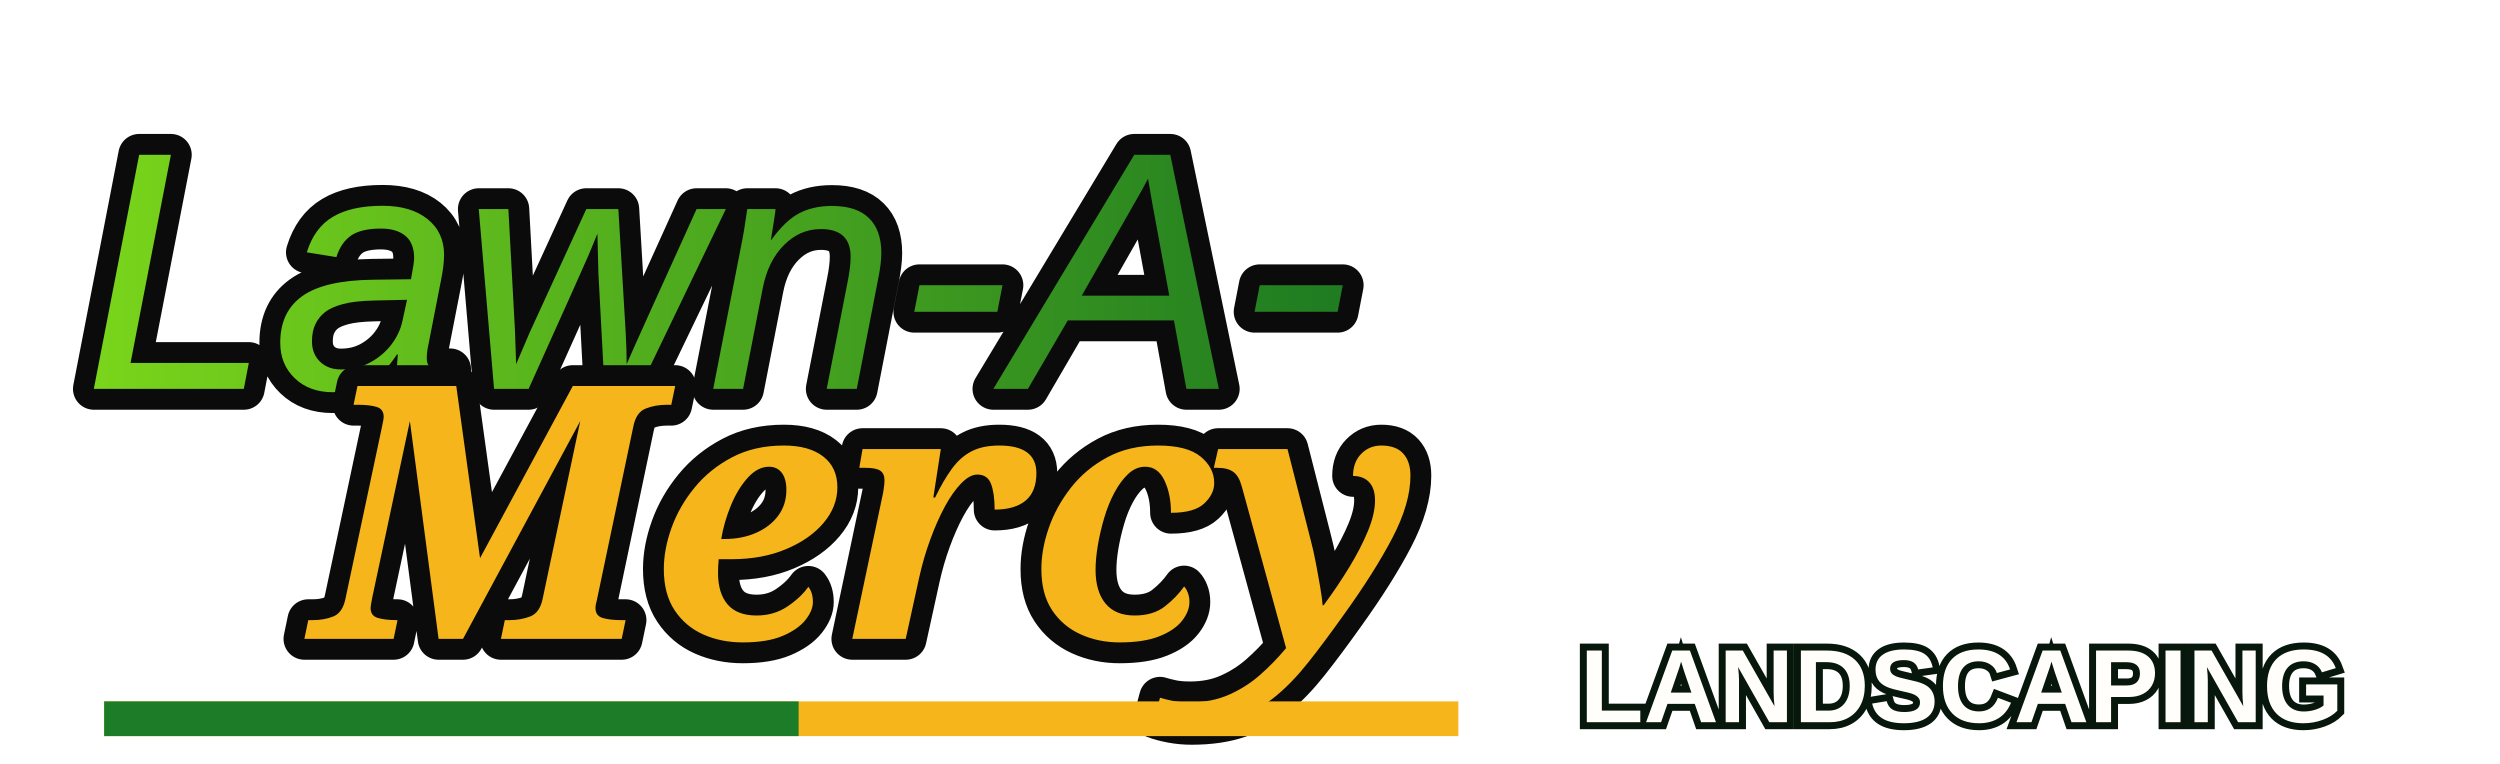
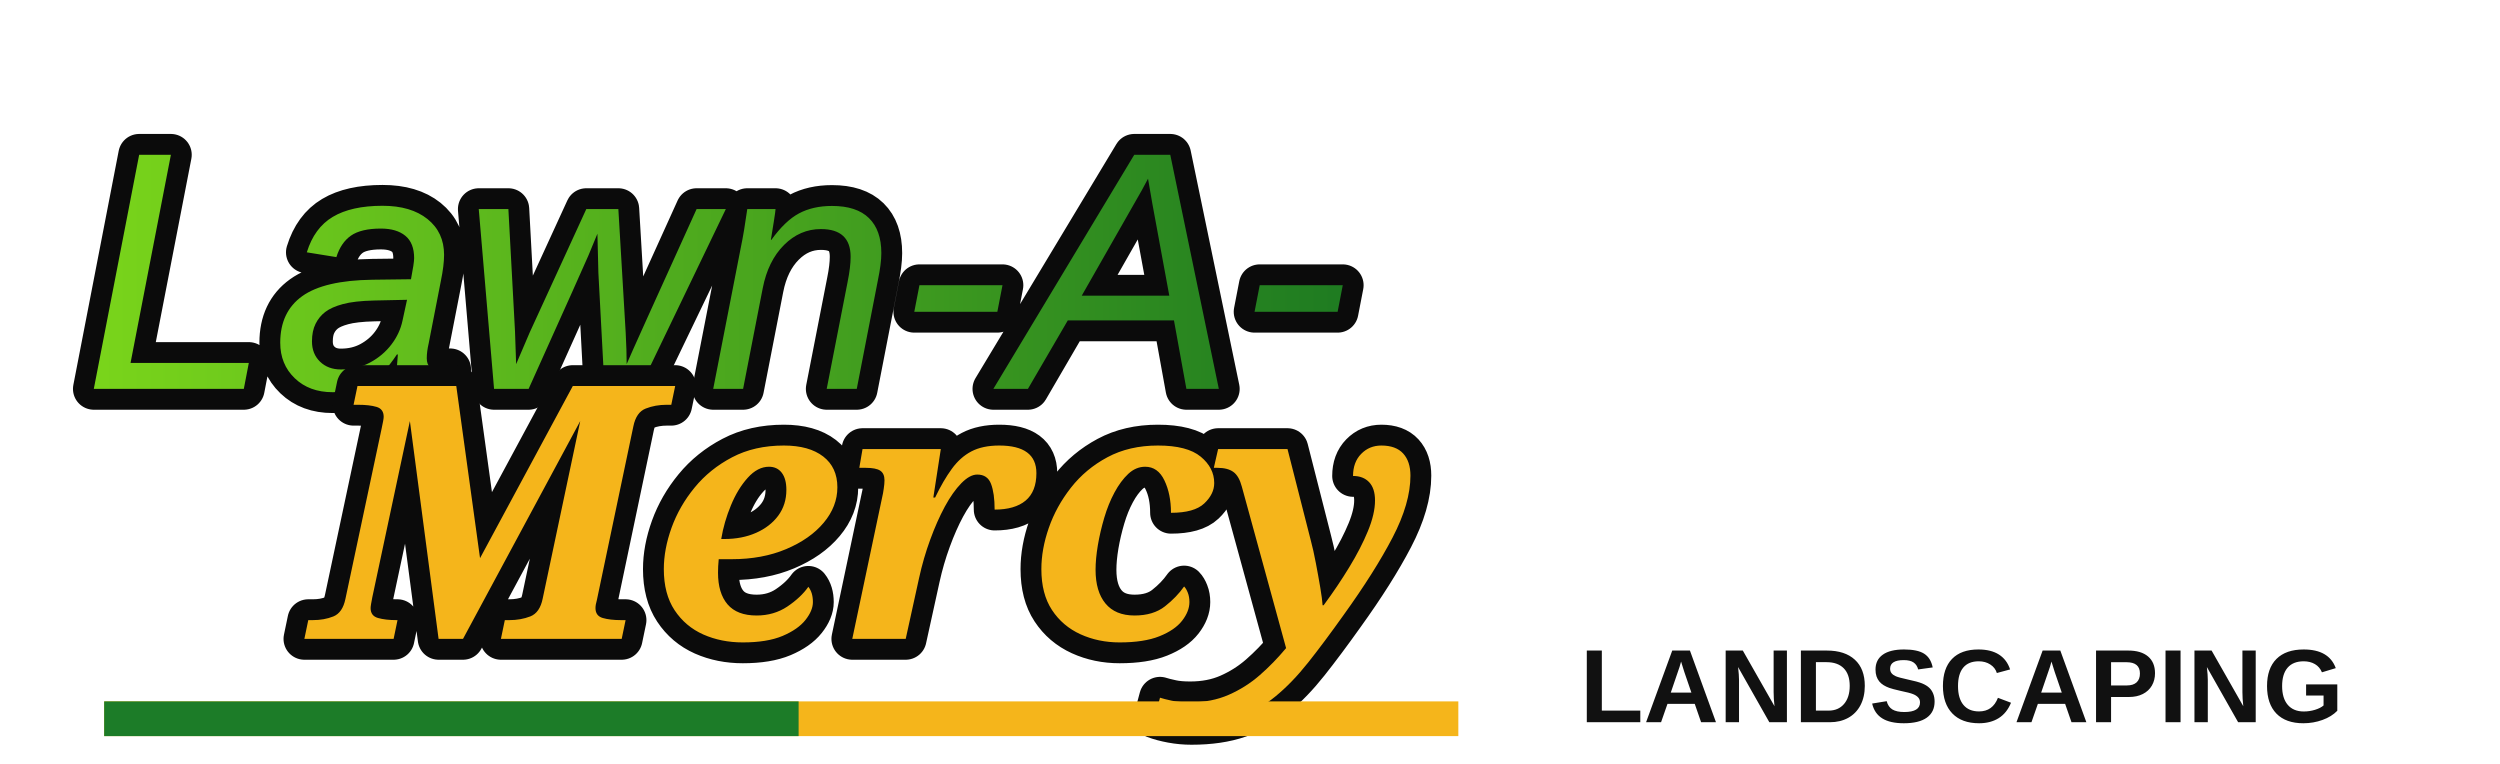
<svg xmlns="http://www.w3.org/2000/svg" viewBox="0 0 720 220" role="img" aria-labelledby="title desc">
  <defs>
    <linearGradient id="g" x1="0" x2="1">
      <stop stop-color="#7ad51b" />
      <stop offset="1" stop-color="#1e7b21" />
    </linearGradient>
  </defs>
  <g fill="none" stroke="#0b0b0b" stroke-width="12" stroke-linejoin="round" paint-order="stroke fill">
    <text x="24" y="112" font-family="Arial Black,Arial,sans-serif" font-size="98" font-style="italic" fill="url(#g)">Lawn-A-</text>
    <text x="90" y="184" font-family="Georgia,serif" font-size="102" font-style="italic" font-weight="700" fill="#f5b51b">Mercy</text>
  </g>
-   <text x="455" y="208" font-family="Arial,sans-serif" font-weight="800" font-size="30" fill="#fffefa" stroke="#07170b" stroke-width="4" paint-order="stroke fill">LANDSCAPING</text>
+   <text x="455" y="208" font-family="Arial,sans-serif" font-weight="800" font-size="30" fill="#111">LANDSCAPING</text>
  <path d="M30 207H420" stroke="#f5b51b" stroke-width="10" />
  <path d="M30 207H230" stroke="#1c7c28" stroke-width="10" />
</svg>
